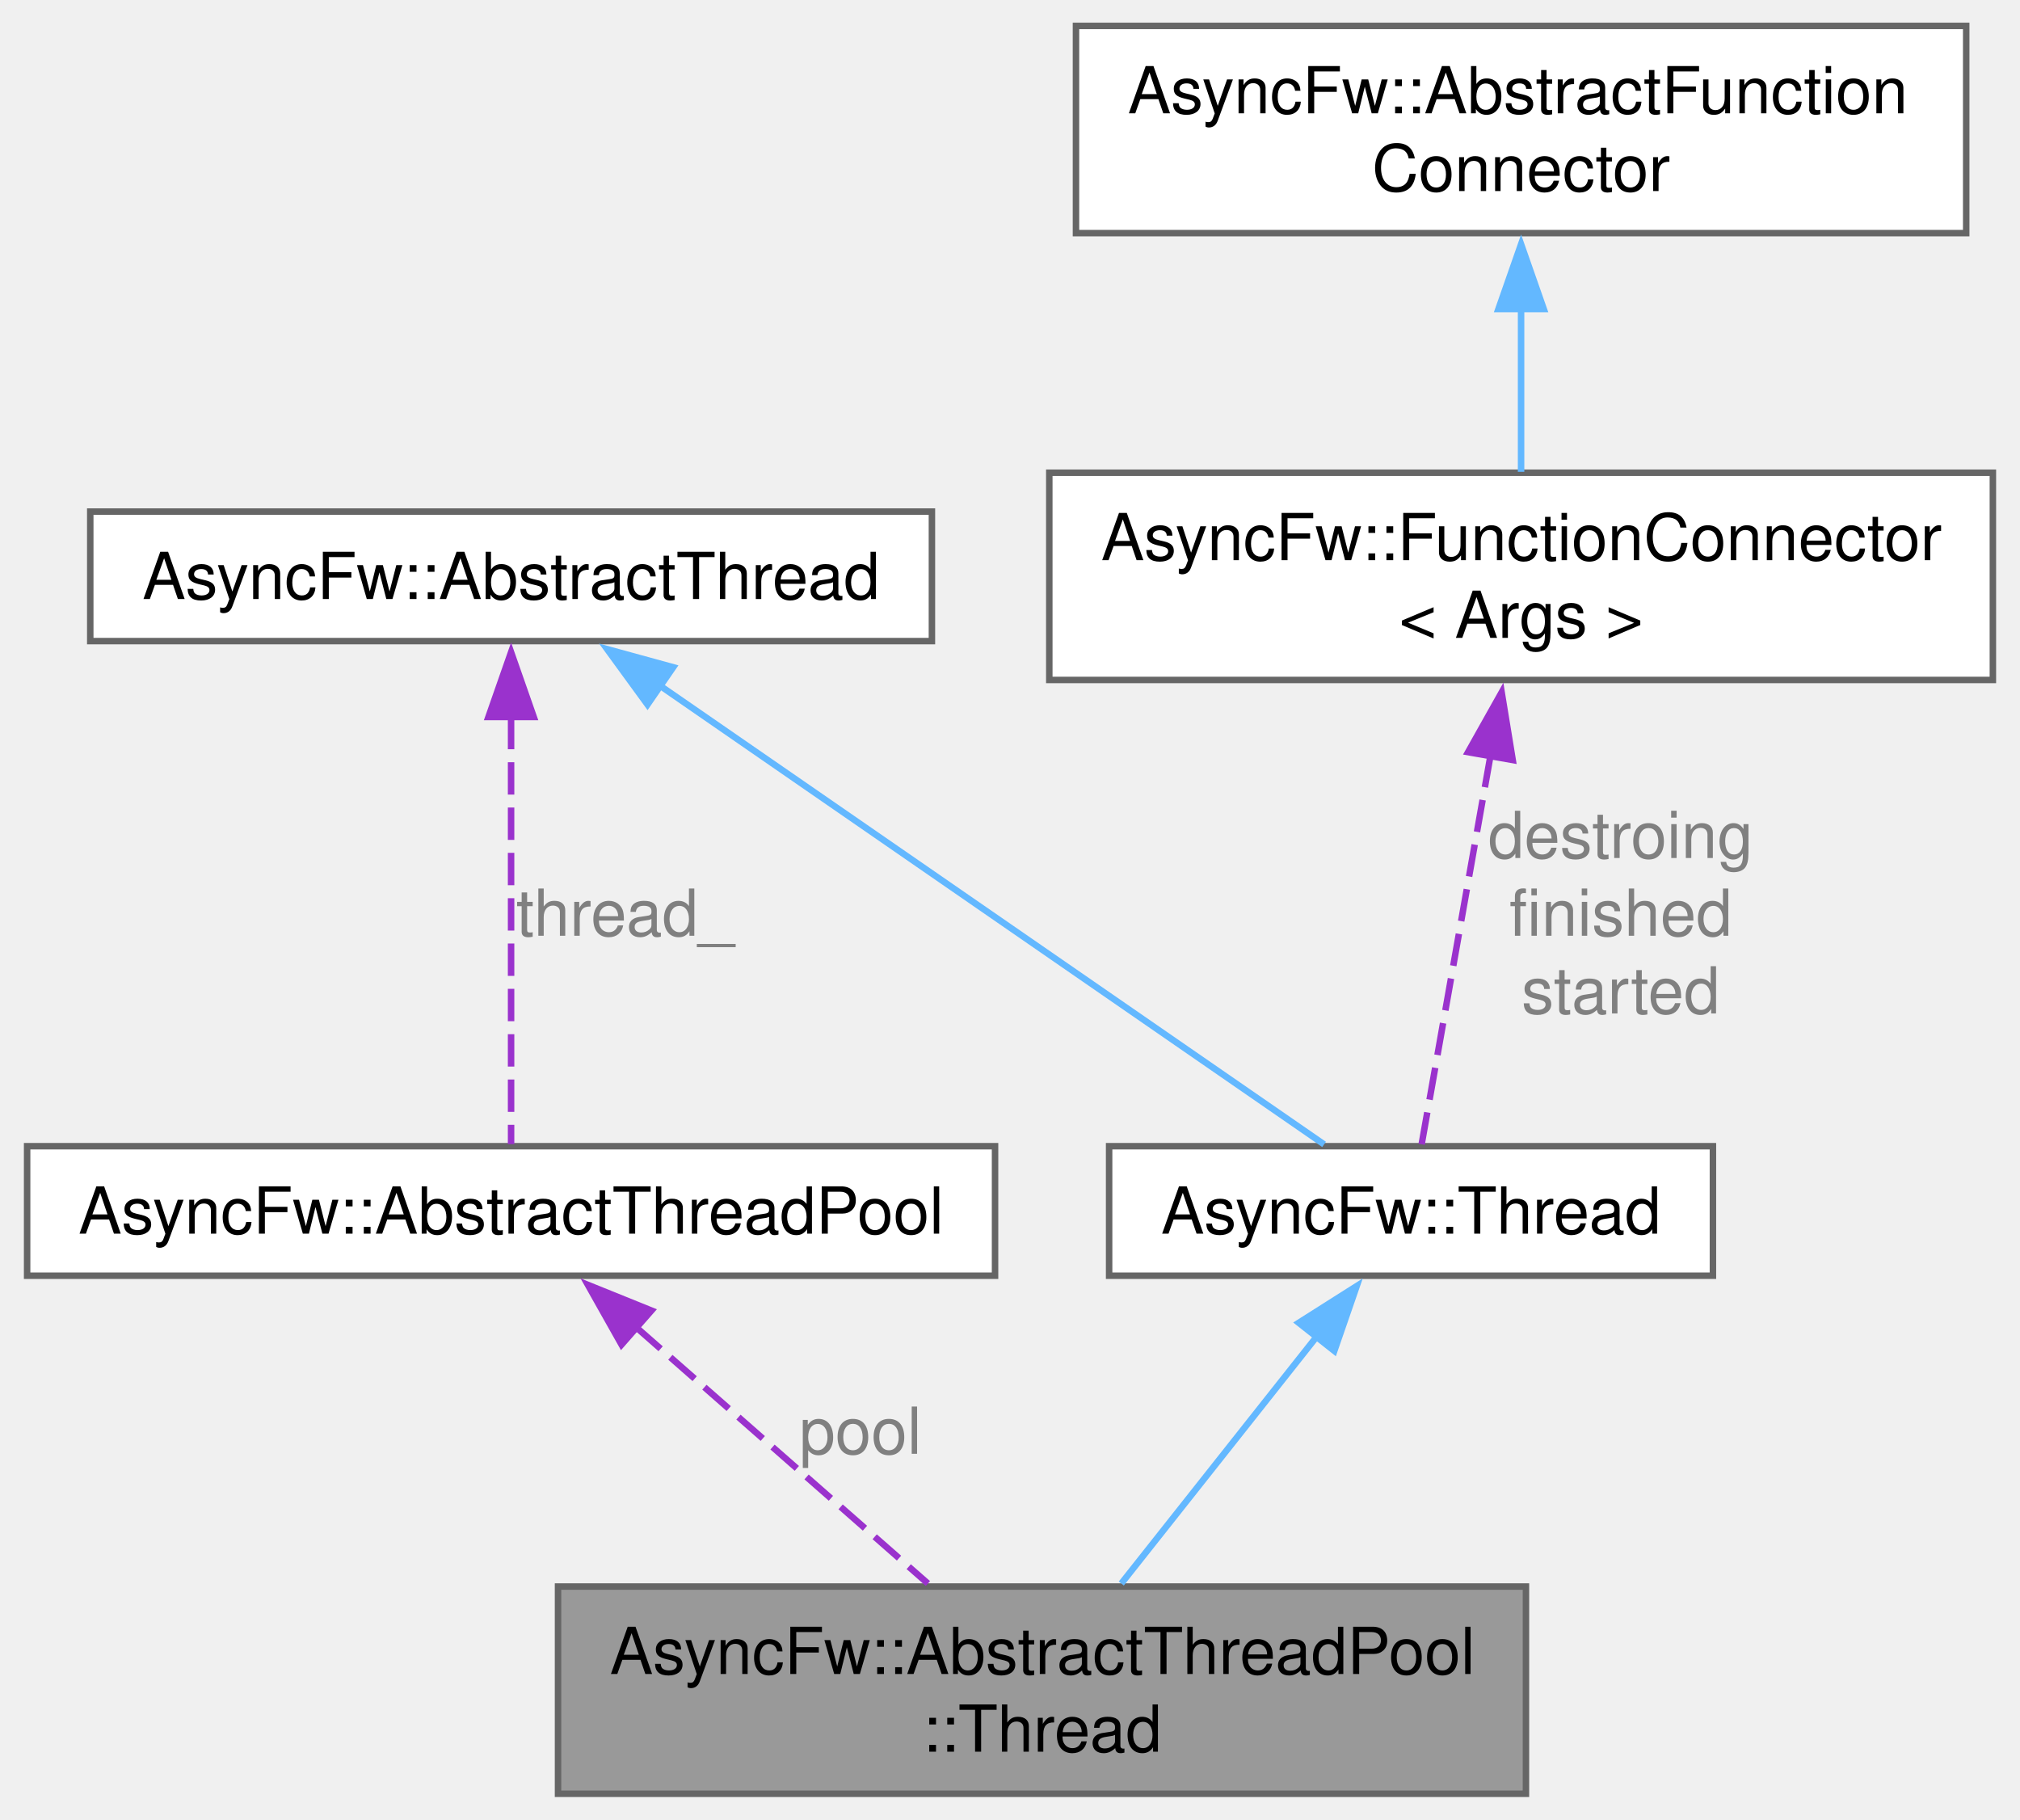
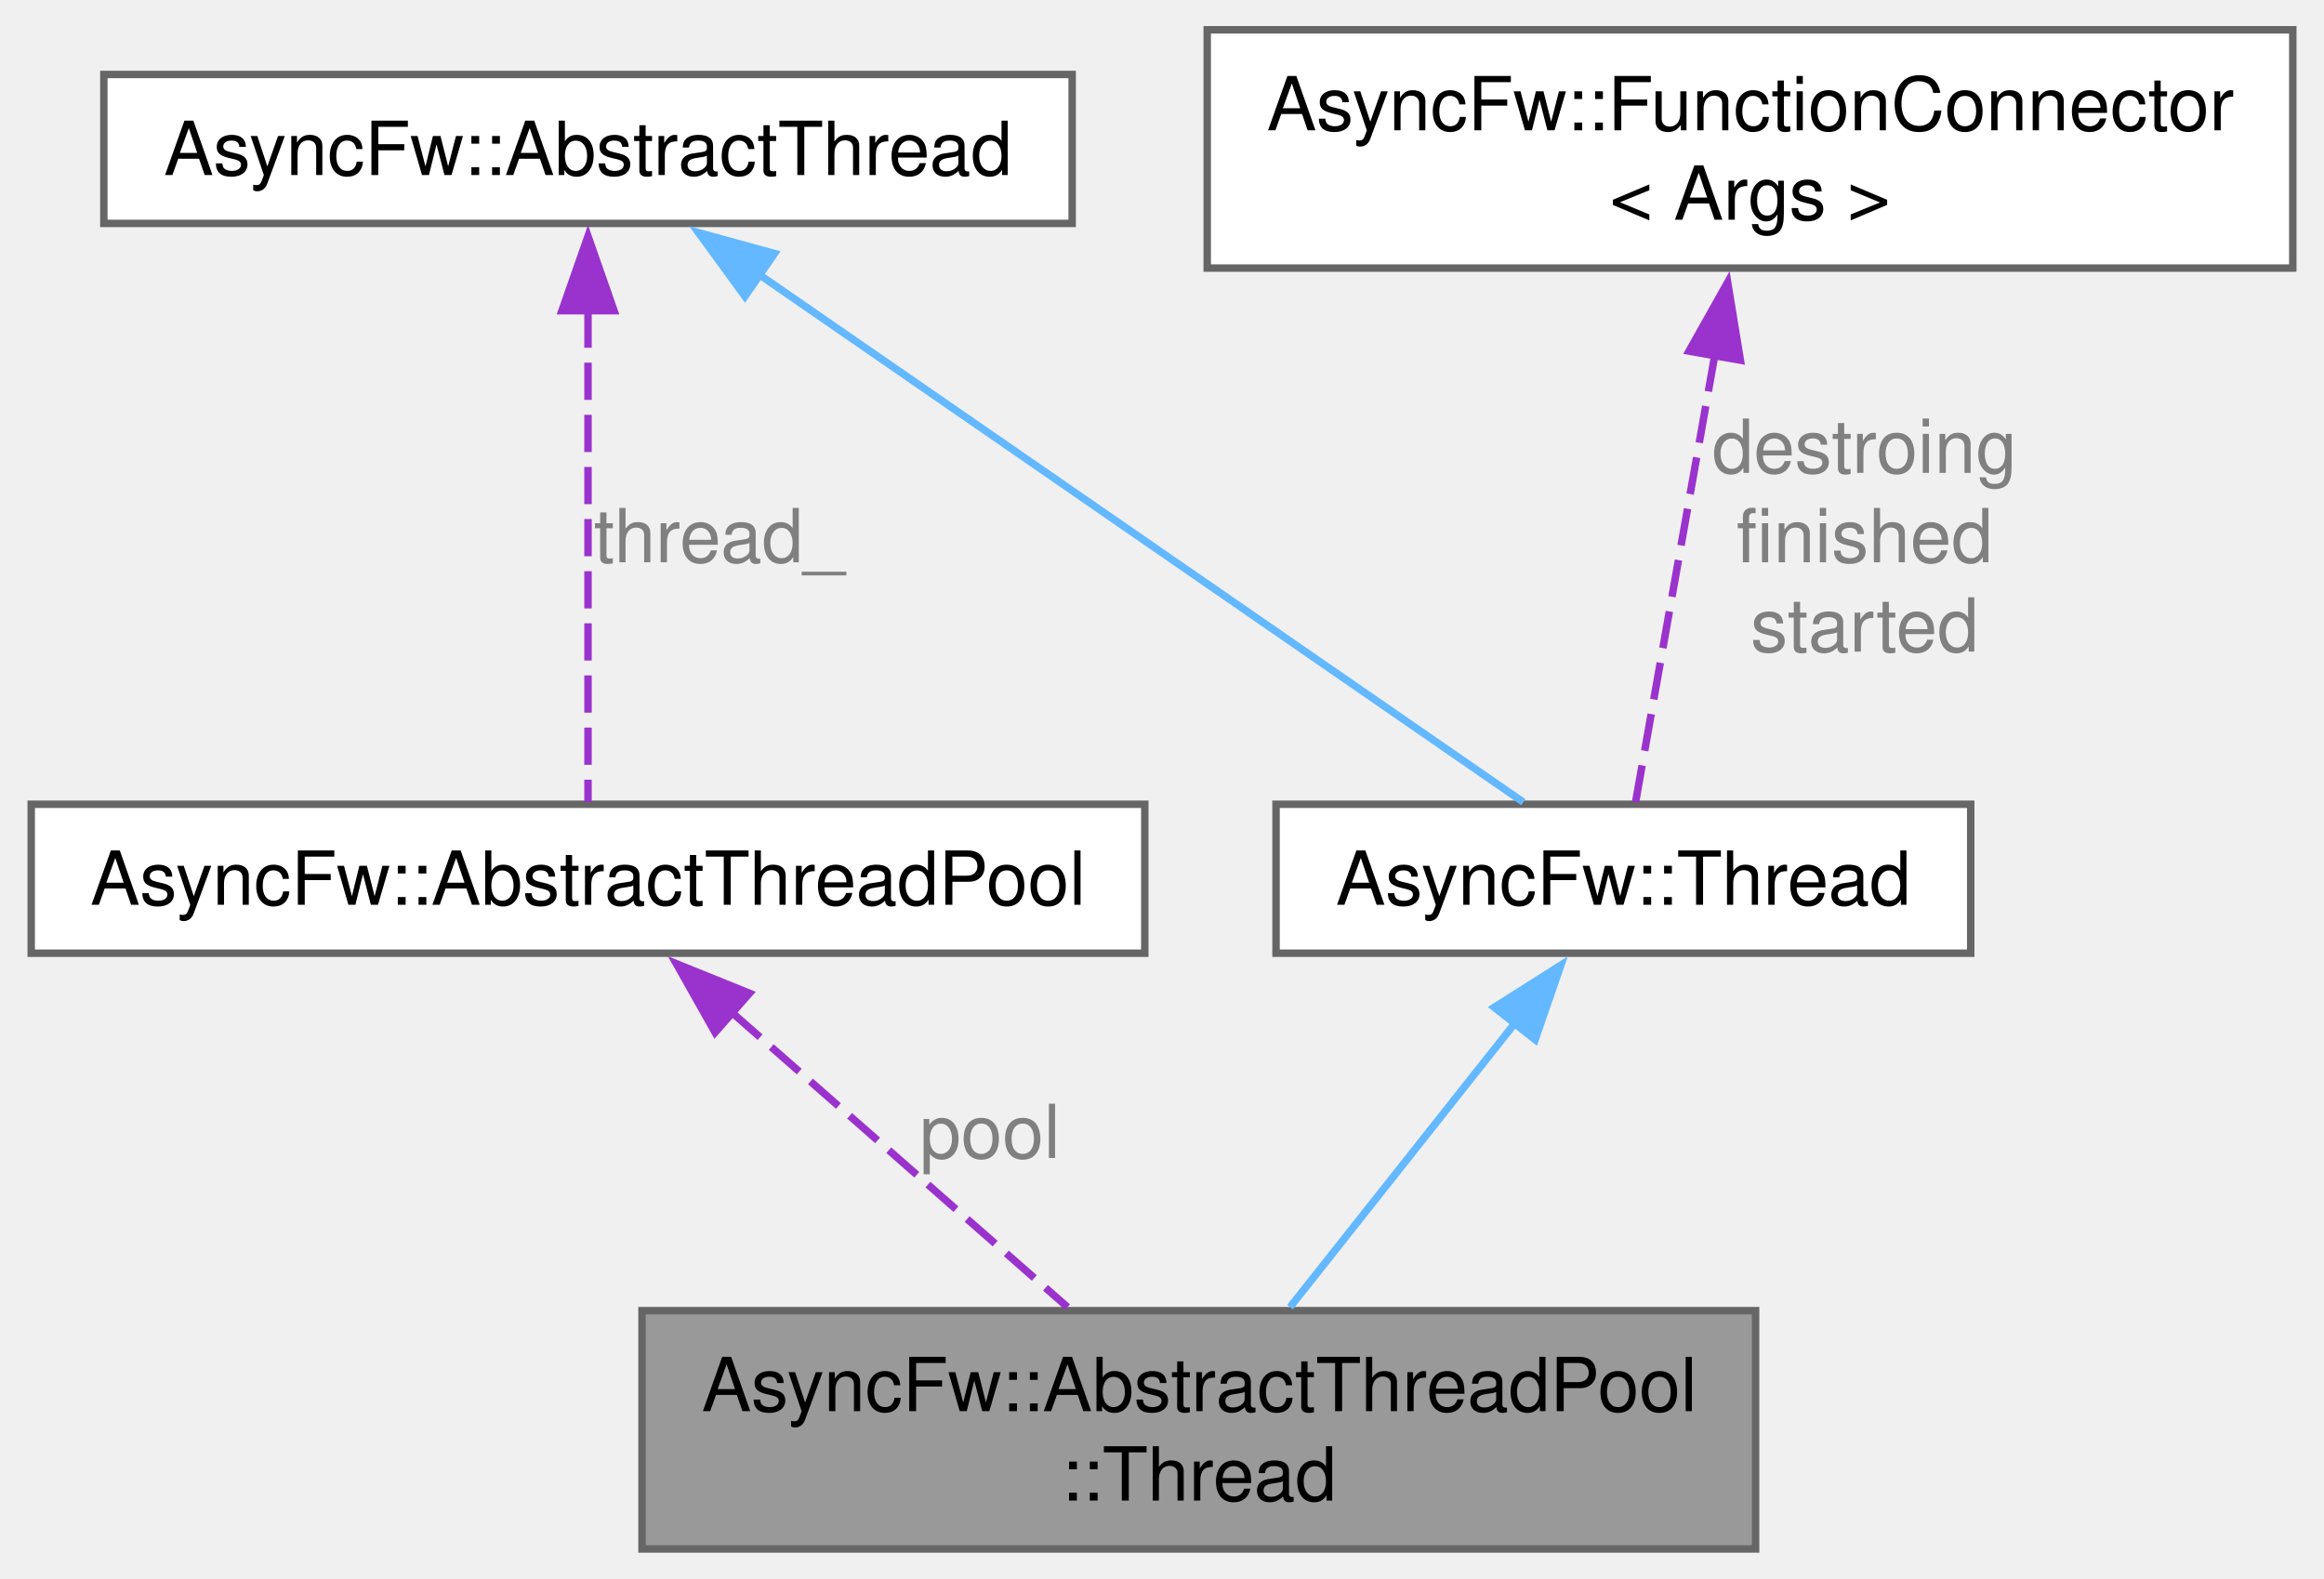
- <svg xmlns="http://www.w3.org/2000/svg" xmlns:xlink="http://www.w3.org/1999/xlink" width="312pt" height="281pt" viewBox="0.00 0.00 311.62 281.00">
-   <g id="graph0" class="graph" transform="scale(1 1) rotate(0) translate(4 277)">
+ <svg xmlns="http://www.w3.org/2000/svg" xmlns:xlink="http://www.w3.org/1999/xlink" width="312pt" height="212pt" viewBox="0.00 0.00 311.62 212.00">
+   <g id="graph0" class="graph" transform="scale(1 1) rotate(0) translate(4 208)">
    <g id="Node000001" class="node">
      <g id="a_Node000001">
        <a xlink:title=" ">
          <polygon fill="#999999" stroke="#666666" points="231.5,-32 82,-32 82,0 231.5,0 231.5,-32" />
          <text text-anchor="start" x="90" y="-18.5" font-family="Helvetica,sans-Serif" font-size="10.00">AsyncFw::AbstractThreadPool</text>
          <text text-anchor="middle" x="156.75" y="-6.5" font-family="Helvetica,sans-Serif" font-size="10.00">::Thread</text>
        </a>
      </g>
    </g>
    <g id="Node000002" class="node">
      <g id="a_Node000002">
        <a xlink:href="classAsyncFw_1_1Thread.html" target="_top" xlink:title="AsyncFw::Thread thread with sockets.">
          <polygon fill="white" stroke="#666666" points="260.38,-100 167.12,-100 167.12,-80 260.38,-80 260.38,-100" />
          <text text-anchor="middle" x="213.75" y="-86.5" font-family="Helvetica,sans-Serif" font-size="10.00">AsyncFw::Thread</text>
        </a>
      </g>
    </g>
    <g id="edge1_Node000001_Node000002" class="edge">
      <g id="a_edge1_Node000001_Node000002">
        <a xlink:title=" ">
          <path fill="none" stroke="#63b8ff" d="M199.2,-70.62C189.86,-58.82 177.85,-43.66 169,-32.47" />
          <polygon fill="#63b8ff" stroke="#63b8ff" points="196.41,-72.73 205.36,-78.4 201.9,-68.39 196.41,-72.73" />
        </a>
      </g>
    </g>
    <g id="Node000003" class="node">
      <g id="a_Node000003">
        <a xlink:href="classAsyncFw_1_1AbstractThread.html" target="_top" xlink:title="The AbstractThread class provides the base functionality for thread management.">
          <polygon fill="white" stroke="#666666" points="139.75,-198 9.75,-198 9.75,-178 139.75,-178 139.75,-198" />
          <text text-anchor="middle" x="74.75" y="-184.5" font-family="Helvetica,sans-Serif" font-size="10.00">AsyncFw::AbstractThread</text>
        </a>
      </g>
    </g>
    <g id="edge2_Node000002_Node000003" class="edge">
      <g id="a_edge2_Node000002_Node000003">
        <a xlink:title=" ">
          <path fill="none" stroke="#63b8ff" d="M97.76,-171.11C127.02,-150.9 176.59,-116.66 200.32,-100.28" />
          <polygon fill="#63b8ff" stroke="#63b8ff" points="95.82,-168.2 89.58,-176.76 99.79,-173.96 95.82,-168.2" />
        </a>
      </g>
    </g>
-     <g id="Node000006" class="node">
-       <g id="a_Node000006">
+     <g id="Node000005" class="node">
+       <g id="a_Node000005">
        <a xlink:href="classAsyncFw_1_1AbstractThreadPool.html" target="_top" xlink:title="Abstract base class for creating and managing thread pools.">
          <polygon fill="white" stroke="#666666" points="149.5,-100 0,-100 0,-80 149.5,-80 149.5,-100" />
          <text text-anchor="middle" x="74.75" y="-86.5" font-family="Helvetica,sans-Serif" font-size="10.00">AsyncFw::AbstractThreadPool</text>
        </a>
      </g>
    </g>
-     <g id="edge6_Node000006_Node000003" class="edge">
-       <g id="a_edge6_Node000006_Node000003">
+     <g id="edge5_Node000005_Node000003" class="edge">
+       <g id="a_edge5_Node000005_Node000003">
        <a xlink:title=" ">
          <path fill="none" stroke="#9a32cd" stroke-dasharray="5,2" d="M74.75,-166.3C74.75,-145.85 74.75,-115.48 74.75,-100.32" />
          <polygon fill="#9a32cd" stroke="#9a32cd" points="71.25,-166.28 74.75,-176.28 78.25,-166.28 71.25,-166.28" />
        </a>
      </g>
      <text text-anchor="middle" x="92.38" y="-132.5" font-family="Helvetica,sans-Serif" font-size="10.00" fill="grey"> thread_</text>
    </g>
    <g id="Node000004" class="node">
      <g id="a_Node000004">
        <a xlink:href="classAsyncFw_1_1FunctionConnector.html" target="_top" xlink:title="Provides a thread-safe, publisher-subscriber mechanism to establish sender-to-receivers connections.">
          <polygon fill="white" stroke="#666666" points="303.62,-204 157.88,-204 157.88,-172 303.62,-172 303.62,-204" />
          <text text-anchor="start" x="165.88" y="-190.5" font-family="Helvetica,sans-Serif" font-size="10.00">AsyncFw::FunctionConnector</text>
          <text text-anchor="middle" x="230.75" y="-178.5" font-family="Helvetica,sans-Serif" font-size="10.00">&lt; Args &gt;</text>
        </a>
      </g>
    </g>
    <g id="edge3_Node000002_Node000004" class="edge">
      <g id="a_edge3_Node000002_Node000004">
        <a xlink:title=" ">
          <path fill="none" stroke="#9a32cd" stroke-dasharray="5,2" d="M226.03,-160.36C222.48,-140.31 217.83,-114.03 215.39,-100.29" />
          <polygon fill="#9a32cd" stroke="#9a32cd" points="222.56,-160.85 227.75,-170.09 229.46,-159.63 222.56,-160.85" />
        </a>
      </g>
      <text text-anchor="middle" x="246.14" y="-144.5" font-family="Helvetica,sans-Serif" font-size="10.00" fill="grey"> destroing</text>
      <text text-anchor="middle" x="246.14" y="-132.5" font-family="Helvetica,sans-Serif" font-size="10.00" fill="grey">finished</text>
      <text text-anchor="middle" x="246.14" y="-120.5" font-family="Helvetica,sans-Serif" font-size="10.00" fill="grey">started</text>
    </g>
-     <g id="Node000005" class="node">
-       <g id="a_Node000005">
-         <a xlink:href="classAsyncFw_1_1AbstractFunctionConnector.html" target="_top" xlink:title="The AbstractFunctionConnector class provides the base functionality for FunctionConnector.">
-           <polygon fill="white" stroke="#666666" points="299.5,-273 162,-273 162,-241 299.5,-241 299.5,-273" />
-           <text text-anchor="start" x="170" y="-259.5" font-family="Helvetica,sans-Serif" font-size="10.00">AsyncFw::AbstractFunction</text>
-           <text text-anchor="middle" x="230.75" y="-247.5" font-family="Helvetica,sans-Serif" font-size="10.00">Connector</text>
-         </a>
-       </g>
-     </g>
-     <g id="edge4_Node000004_Node000005" class="edge">
-       <g id="a_edge4_Node000004_Node000005">
-         <a xlink:title=" ">
-           <path fill="none" stroke="#63b8ff" d="M230.75,-229.35C230.75,-220.78 230.75,-211.59 230.75,-204.14" />
-           <polygon fill="#63b8ff" stroke="#63b8ff" points="227.25,-229.28 230.75,-239.28 234.25,-229.28 227.25,-229.28" />
-         </a>
-       </g>
-     </g>
-     <g id="edge5_Node000001_Node000006" class="edge">
-       <g id="a_edge5_Node000001_Node000006">
+     <g id="edge4_Node000001_Node000005" class="edge">
+       <g id="a_edge4_Node000001_Node000005">
        <a xlink:title=" ">
          <path fill="none" stroke="#9a32cd" stroke-dasharray="5,2" d="M94.09,-72.02C107.74,-60.04 125.88,-44.11 139.13,-32.47" />
          <polygon fill="#9a32cd" stroke="#9a32cd" points="91.81,-69.36 86.61,-78.59 96.43,-74.62 91.81,-69.36" />
        </a>
      </g>
      <text text-anchor="middle" x="128.71" y="-52.5" font-family="Helvetica,sans-Serif" font-size="10.00" fill="grey"> pool</text>
    </g>
  </g>
</svg>
